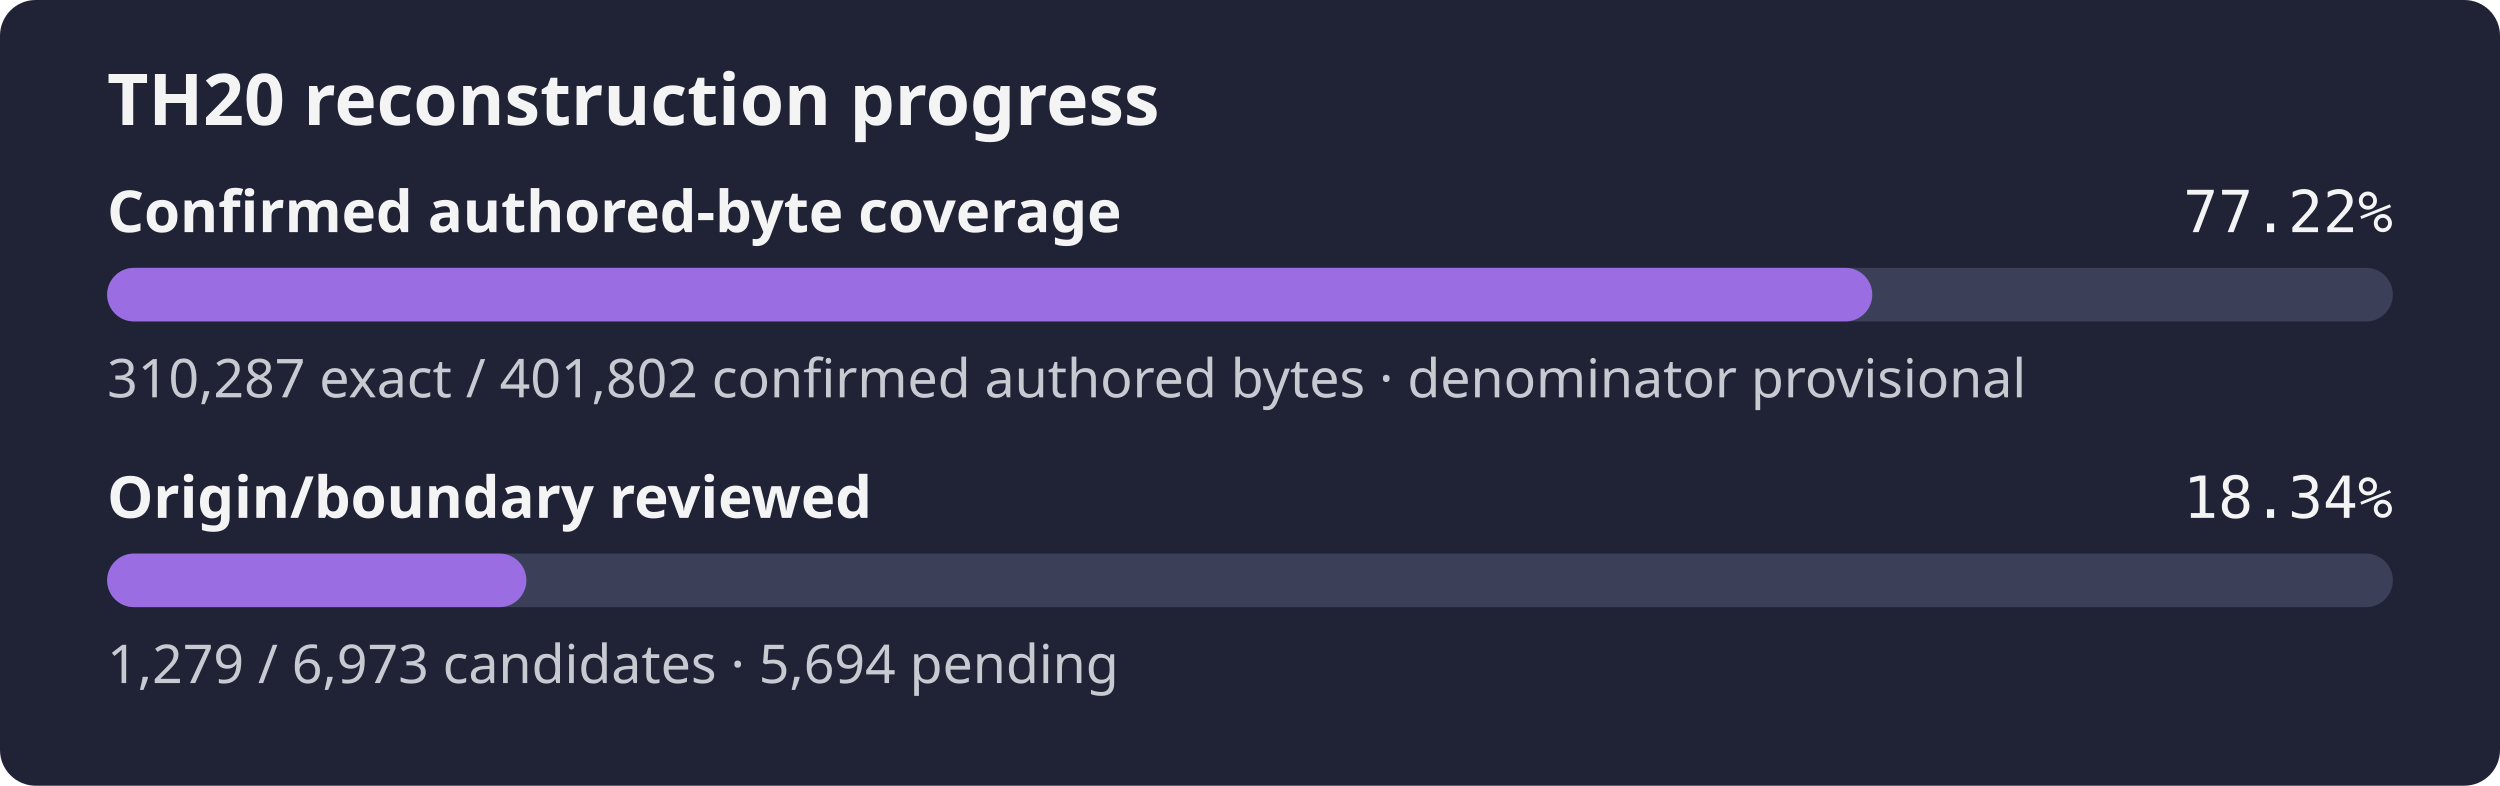
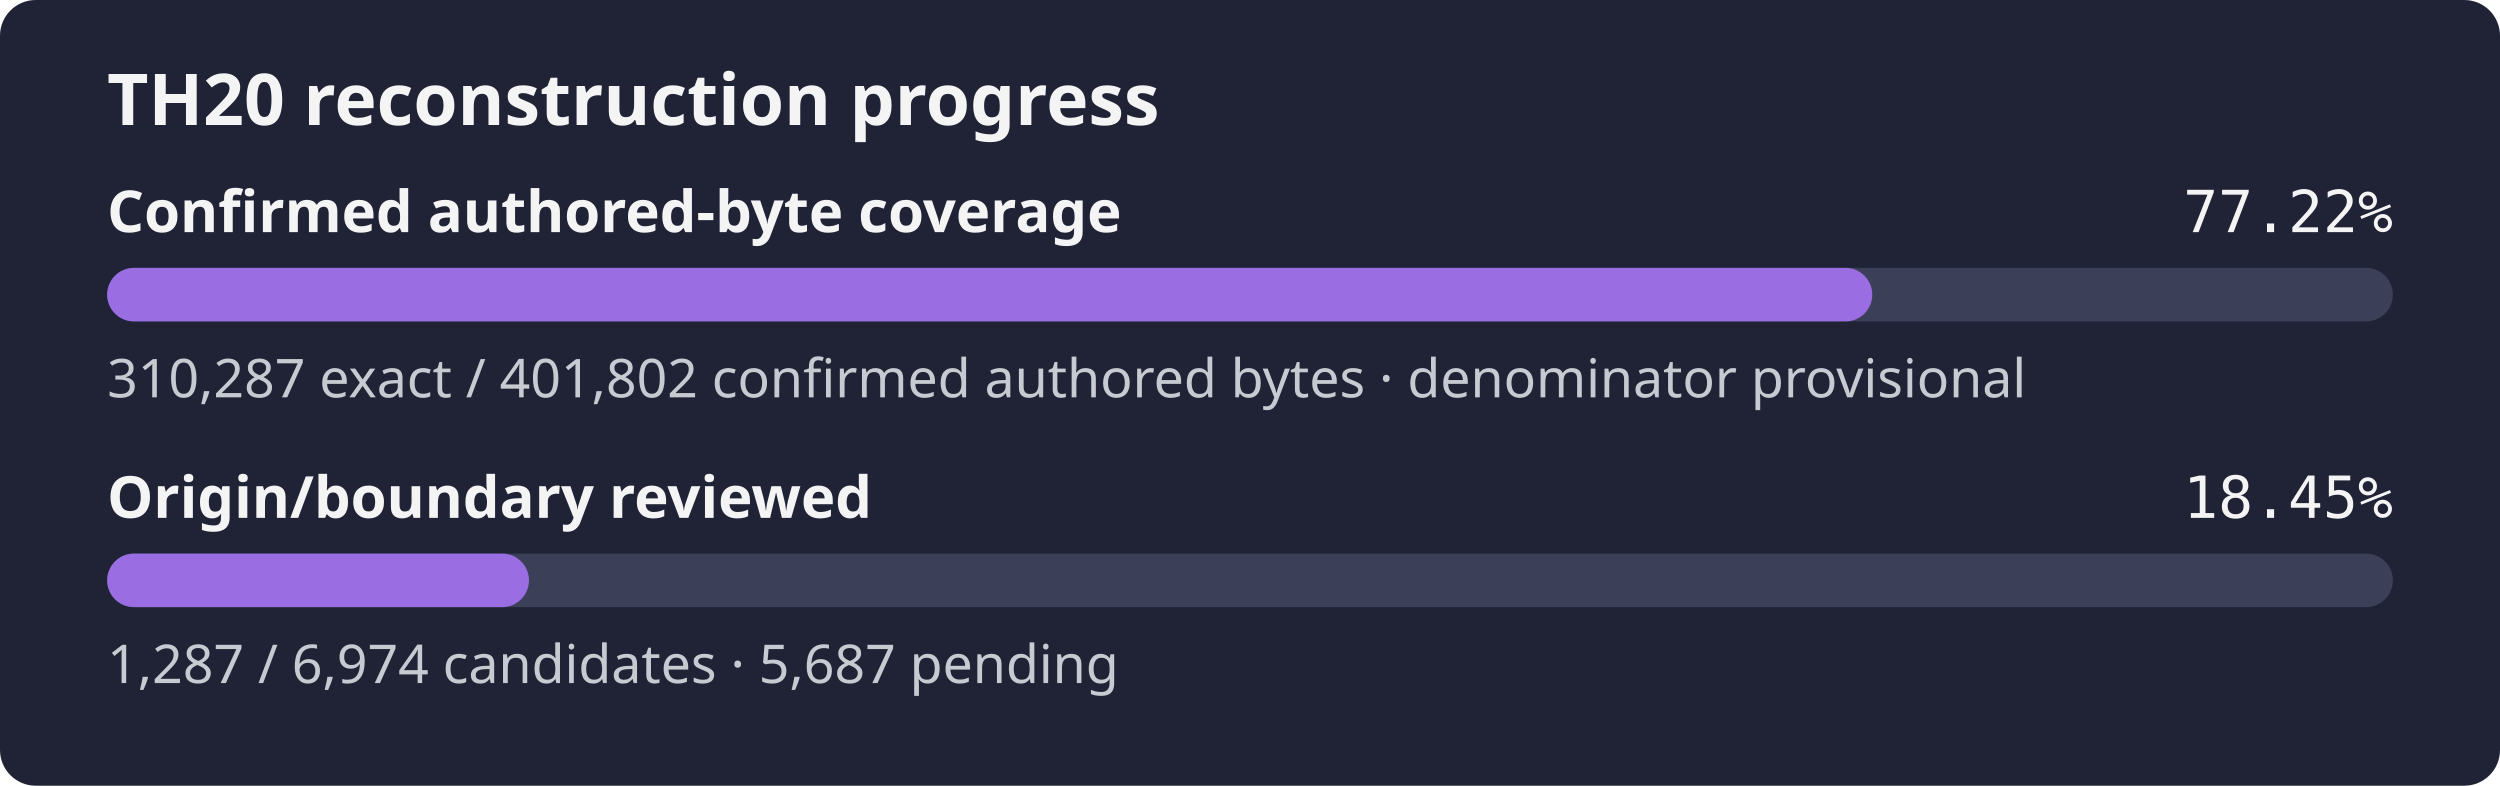
- <svg xmlns="http://www.w3.org/2000/svg" width="560" height="176" role="img" aria-label="TH20 reconstruction progress: 77.22% of the confirmed authored-byte set is exact, origin review 18.34%">
+ <svg xmlns="http://www.w3.org/2000/svg" width="560" height="176" role="img" aria-label="TH20 reconstruction progress: 77.22% of the confirmed authored-byte set is exact, origin review 18.45%">
  <rect width="560" height="176" rx="8" fill="#1f2335" />
  <text x="24" y="28" fill="#f4f4f5" font-family="sans-serif" font-size="16" font-weight="600">TH20 reconstruction progress</text>
  <text x="24" y="52" fill="#f4f4f5" font-family="sans-serif" font-size="13" font-weight="600">Confirmed authored-byte coverage</text>
  <text x="536" y="52" fill="#f4f4f5" text-anchor="end" font-family="monospace" font-size="13">77.22%</text>
  <rect x="24" y="60" width="512" height="12" rx="6" fill="#3b4058" />
  <rect x="24" y="60" width="395.39" height="12" rx="6" fill="#9b6de3" />
  <text x="24" y="89" fill="#c8cad2" font-family="sans-serif" font-size="12">310,287 exact / 401,802 confirmed authored bytes · denominator provisional</text>
  <text x="24" y="116" fill="#f4f4f5" font-family="sans-serif" font-size="13" font-weight="600">Origin/boundary reviewed</text>
-   <text x="536" y="116" fill="#f4f4f5" text-anchor="end" font-family="monospace" font-size="13">18.34%</text>
+   <text x="536" y="116" fill="#f4f4f5" text-anchor="end" font-family="monospace" font-size="13">18.45%</text>
  <rect x="24" y="124" width="512" height="12" rx="6" fill="#3b4058" />
-   <rect x="24" y="124" width="93.91" height="12" rx="6" fill="#9b6de3" />
-   <text x="24" y="153" fill="#c8cad2" font-family="sans-serif" font-size="12">1,279 / 6,973 candidates · 5,694 pending</text>
+   <rect x="24" y="124" width="94.49" height="12" rx="6" fill="#9b6de3" />
+   <text x="24" y="153" fill="#c8cad2" font-family="sans-serif" font-size="12">1,287 / 6,974 candidates · 5,687 pending</text>
</svg>
